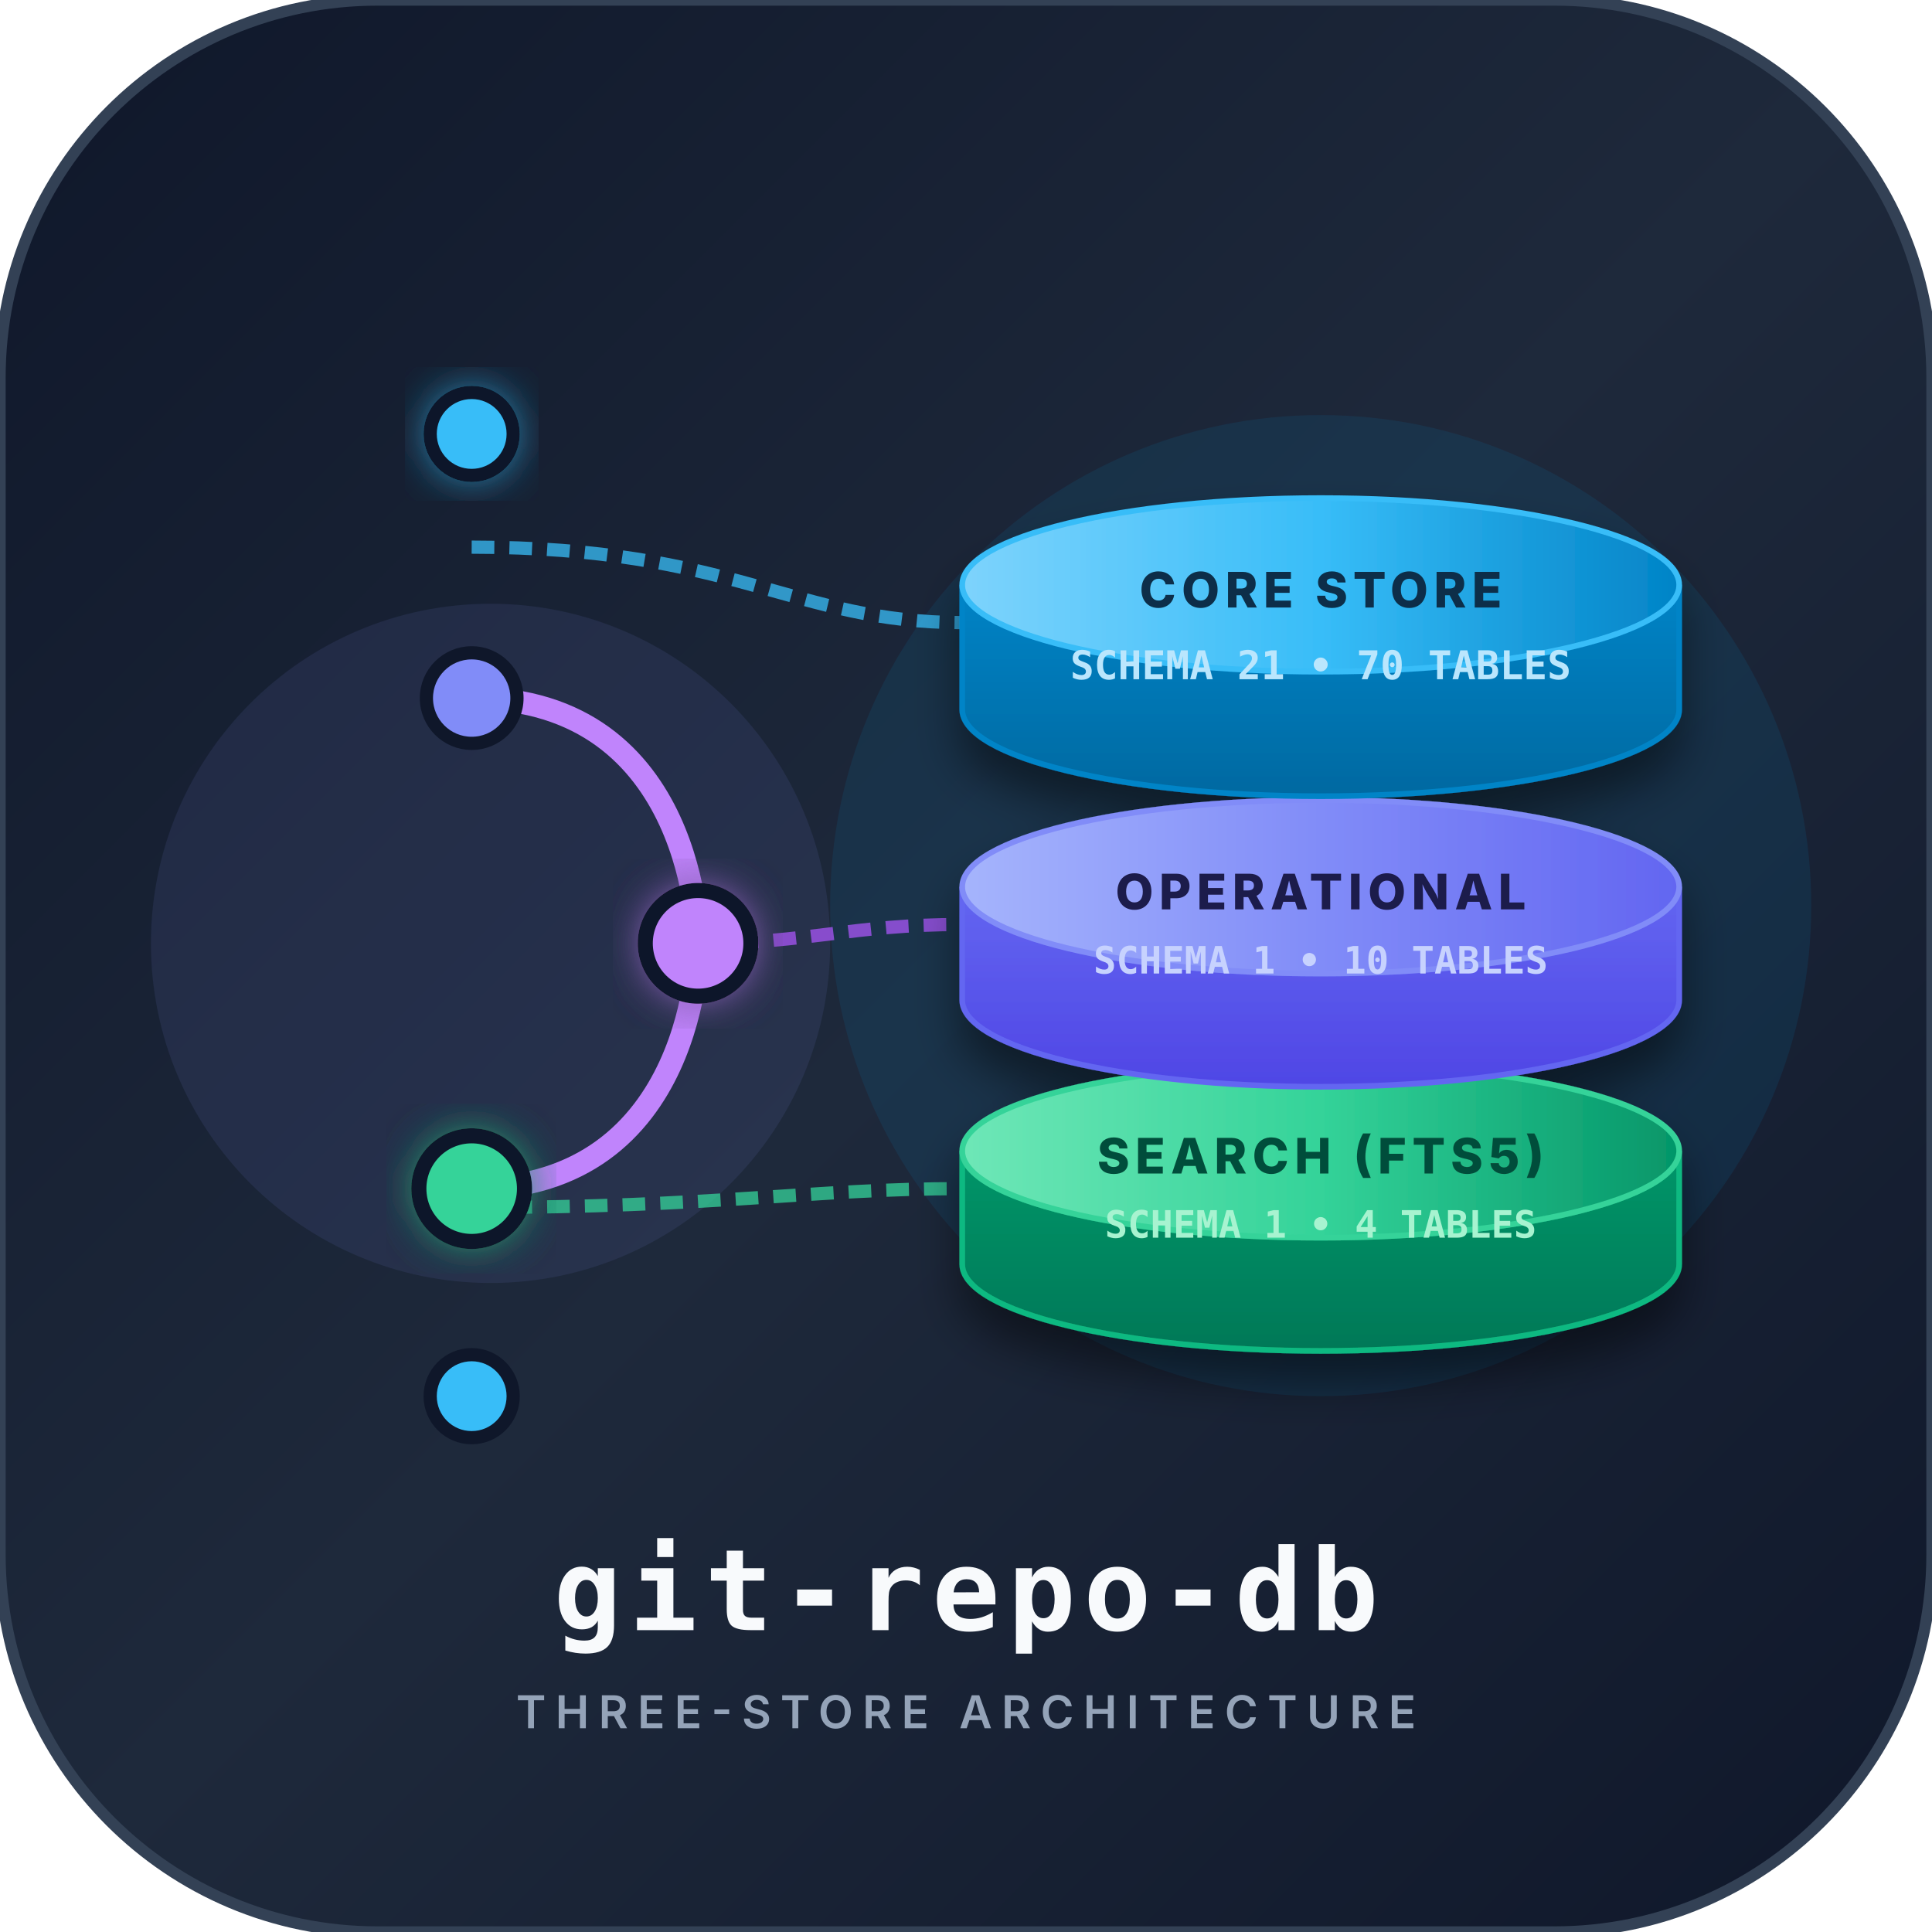
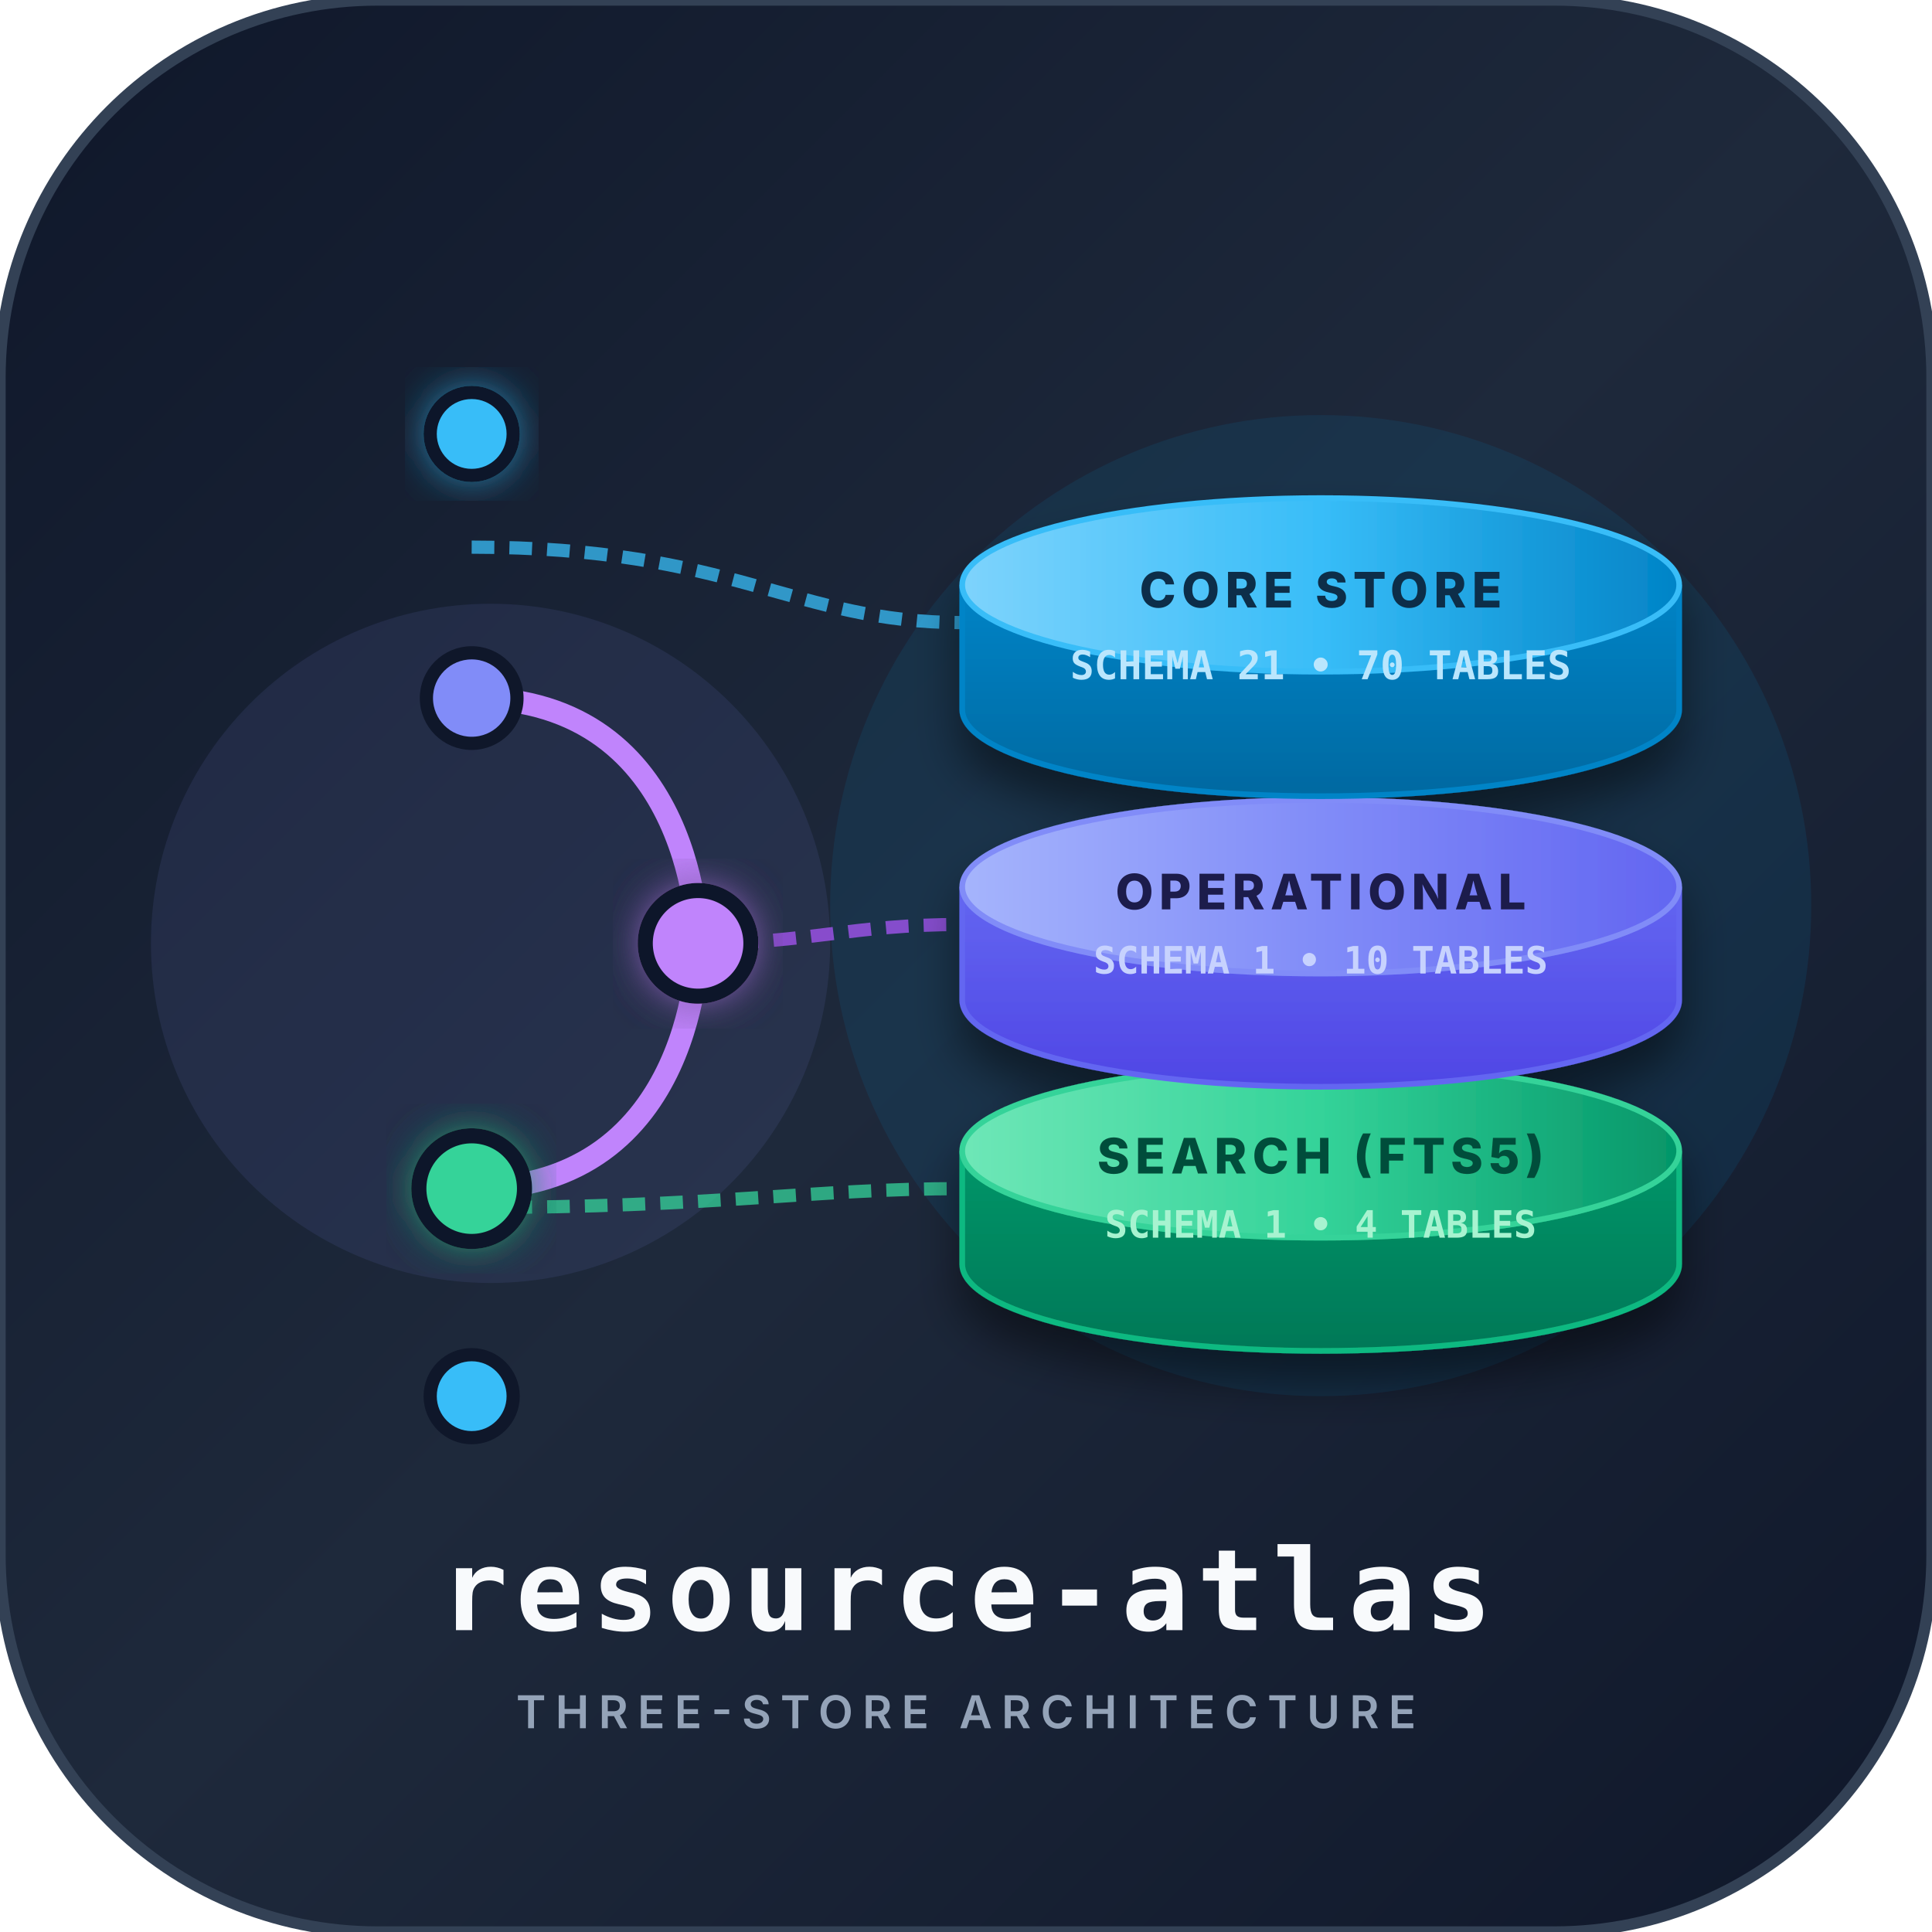
<svg xmlns="http://www.w3.org/2000/svg" viewBox="0 0 512 512" width="512" height="512">
  <defs>
    <linearGradient id="bgGrad" x1="0%" y1="0%" x2="100%" y2="100%">
      <stop offset="0%" stop-color="#0f172a" />
      <stop offset="50%" stop-color="#1e293b" />
      <stop offset="100%" stop-color="#0f172a" />
    </linearGradient>
    <linearGradient id="coreGrad" x1="0%" y1="0%" x2="0%" y2="100%">
      <stop offset="0%" stop-color="#0284c7" />
      <stop offset="100%" stop-color="#0369a1" />
    </linearGradient>
    <linearGradient id="coreTop" x1="0%" y1="0%" x2="100%" y2="0%">
      <stop offset="0%" stop-color="#7dd3fc" />
      <stop offset="50%" stop-color="#38bdf8" />
      <stop offset="100%" stop-color="#0284c7" />
    </linearGradient>
    <linearGradient id="opGrad" x1="0%" y1="0%" x2="0%" y2="100%">
      <stop offset="0%" stop-color="#6366f1" />
      <stop offset="100%" stop-color="#4f46e5" />
    </linearGradient>
    <linearGradient id="opTop" x1="0%" y1="0%" x2="100%" y2="0%">
      <stop offset="0%" stop-color="#a5b4fc" />
      <stop offset="50%" stop-color="#818cf8" />
      <stop offset="100%" stop-color="#6366f1" />
    </linearGradient>
    <linearGradient id="searchGrad" x1="0%" y1="0%" x2="0%" y2="100%">
      <stop offset="0%" stop-color="#059669" />
      <stop offset="100%" stop-color="#047857" />
    </linearGradient>
    <linearGradient id="searchTop" x1="0%" y1="0%" x2="100%" y2="0%">
      <stop offset="0%" stop-color="#6ee7b7" />
      <stop offset="50%" stop-color="#34d399" />
      <stop offset="100%" stop-color="#059669" />
    </linearGradient>
    <linearGradient id="gitLineGrad" x1="0%" y1="0%" x2="0%" y2="100%">
      <stop offset="0%" stop-color="#38bdf8" />
      <stop offset="45%" stop-color="#818cf8" />
      <stop offset="75%" stop-color="#c084fc" />
      <stop offset="100%" stop-color="#34d399" />
    </linearGradient>
    <filter id="glow" x="-30%" y="-30%" width="160%" height="160%">
      <feGaussianBlur stdDeviation="6" result="blur" />
      <feComposite in="SourceGraphic" in2="blur" operator="over" />
    </filter>
    <filter id="diskShadow" x="-10%" y="-10%" width="120%" height="130%">
      <feDropShadow dx="0" dy="8" stdDeviation="6" flood-color="#000000" flood-opacity="0.45" />
    </filter>
  </defs>
  <rect width="512" height="512" rx="100" fill="url(#bgGrad)" stroke="#334155" stroke-width="3" />
  <circle cx="350" cy="240" r="130" fill="#0284c7" opacity="0.12" />
  <circle cx="130" cy="250" r="90" fill="#818cf8" opacity="0.10" />
  <g opacity="0.75">
    <path d="M 125,145 C 195,145 210,165 255,165" stroke="#38bdf8" stroke-width="3.5" stroke-dasharray="6,4" fill="none" />
    <path d="M 185,250 C 215,250 225,245 255,245" stroke="#a855f7" stroke-width="3.5" stroke-dasharray="6,4" fill="none" />
    <path d="M 125,320 C 190,320 215,315 255,315" stroke="#34d399" stroke-width="3.5" stroke-dasharray="6,4" fill="none" />
  </g>
  <g>
    <path d="M 125,100 L 125,370" stroke="url(#gitLineGrad)" stroke-width="7" stroke-linecap="round" />
    <path d="M 125,185 C 185,185 185,250 185,250 C 185,250 185,315 125,315" stroke="#c084fc" stroke-width="6" stroke-linecap="round" fill="none" />
    <circle cx="125" cy="115" r="11" fill="#38bdf8" stroke="#0f172a" stroke-width="3.5" filter="url(#glow)" />
    <circle cx="125" cy="185" r="12" fill="#818cf8" stroke="#0f172a" stroke-width="3.5" />
    <circle cx="185" cy="250" r="14" fill="#c084fc" stroke="#0f172a" stroke-width="4" filter="url(#glow)" />
    <circle cx="125" cy="315" r="14" fill="#34d399" stroke="#0f172a" stroke-width="4" filter="url(#glow)" />
    <circle cx="125" cy="370" r="11" fill="#38bdf8" stroke="#0f172a" stroke-width="3.5" />
  </g>
  <g filter="url(#diskShadow)">
    <g>
      <path d="M 255,305 A 95,23 0 0,0 445,305 L 445,335 A 95,23 0 0,1 255,335 Z" fill="url(#searchGrad)" stroke="#10b981" stroke-width="1.5" />
      <ellipse cx="350" cy="305" rx="95" ry="23" fill="url(#searchTop)" stroke="#34d399" stroke-width="1.5" />
      <text x="350" y="311" text-anchor="middle" font-family="system-ui, -apple-system, sans-serif" font-weight="800" font-size="13" fill="#064e3b" letter-spacing="1.5">SEARCH (FTS5)</text>
      <text x="350" y="328" text-anchor="middle" font-family="ui-monospace, monospace" font-size="10" fill="#a7f3d0" font-weight="600">SCHEMA 1 • 4 TABLES</text>
    </g>
    <g>
      <path d="M 255,235 A 95,23 0 0,0 445,235 L 445,265 A 95,23 0 0,1 255,265 Z" fill="url(#opGrad)" stroke="#6366f1" stroke-width="1.5" />
      <ellipse cx="350" cy="235" rx="95" ry="23" fill="url(#opTop)" stroke="#818cf8" stroke-width="1.5" />
      <text x="350" y="241" text-anchor="middle" font-family="system-ui, -apple-system, sans-serif" font-weight="800" font-size="13" fill="#1e1b4b" letter-spacing="1.5">OPERATIONAL</text>
      <text x="350" y="258" text-anchor="middle" font-family="ui-monospace, monospace" font-size="10" fill="#c7d2fe" font-weight="600">SCHEMA 1 • 10 TABLES</text>
    </g>
    <g>
      <path d="M 255,155 A 95,23 0 0,0 445,155 L 445,188 A 95,23 0 0,1 255,188 Z" fill="url(#coreGrad)" stroke="#0284c7" stroke-width="1.5" />
      <ellipse cx="350" cy="155" rx="95" ry="23" fill="url(#coreTop)" stroke="#38bdf8" stroke-width="1.5" />
      <text x="350" y="161" text-anchor="middle" font-family="system-ui, -apple-system, sans-serif" font-weight="800" font-size="13" fill="#082f49" letter-spacing="1.5">CORE STORE</text>
      <text x="350" y="180" text-anchor="middle" font-family="ui-monospace, monospace" font-size="10.5" fill="#bae6fd" font-weight="600">SCHEMA 21 • 70 TABLES</text>
    </g>
  </g>
  <g>
-     <text x="256" y="432" text-anchor="middle" font-family="ui-monospace, SFMono-Regular, Menlo, Monaco, Consolas, monospace" font-size="30" font-weight="800" fill="#f8fafc" letter-spacing="2">git-repo-db</text>
+     <text x="256" y="432" text-anchor="middle" font-family="ui-monospace, SFMono-Regular, Menlo, Monaco, Consolas, monospace" font-size="30" font-weight="800" fill="#f8fafc" letter-spacing="2">resource-atlas</text>
    <text x="256" y="458" text-anchor="middle" font-family="system-ui, -apple-system, sans-serif" font-size="12" font-weight="600" fill="#94a3b8" letter-spacing="2.5">THREE-STORE ARCHITECTURE</text>
  </g>
</svg>
